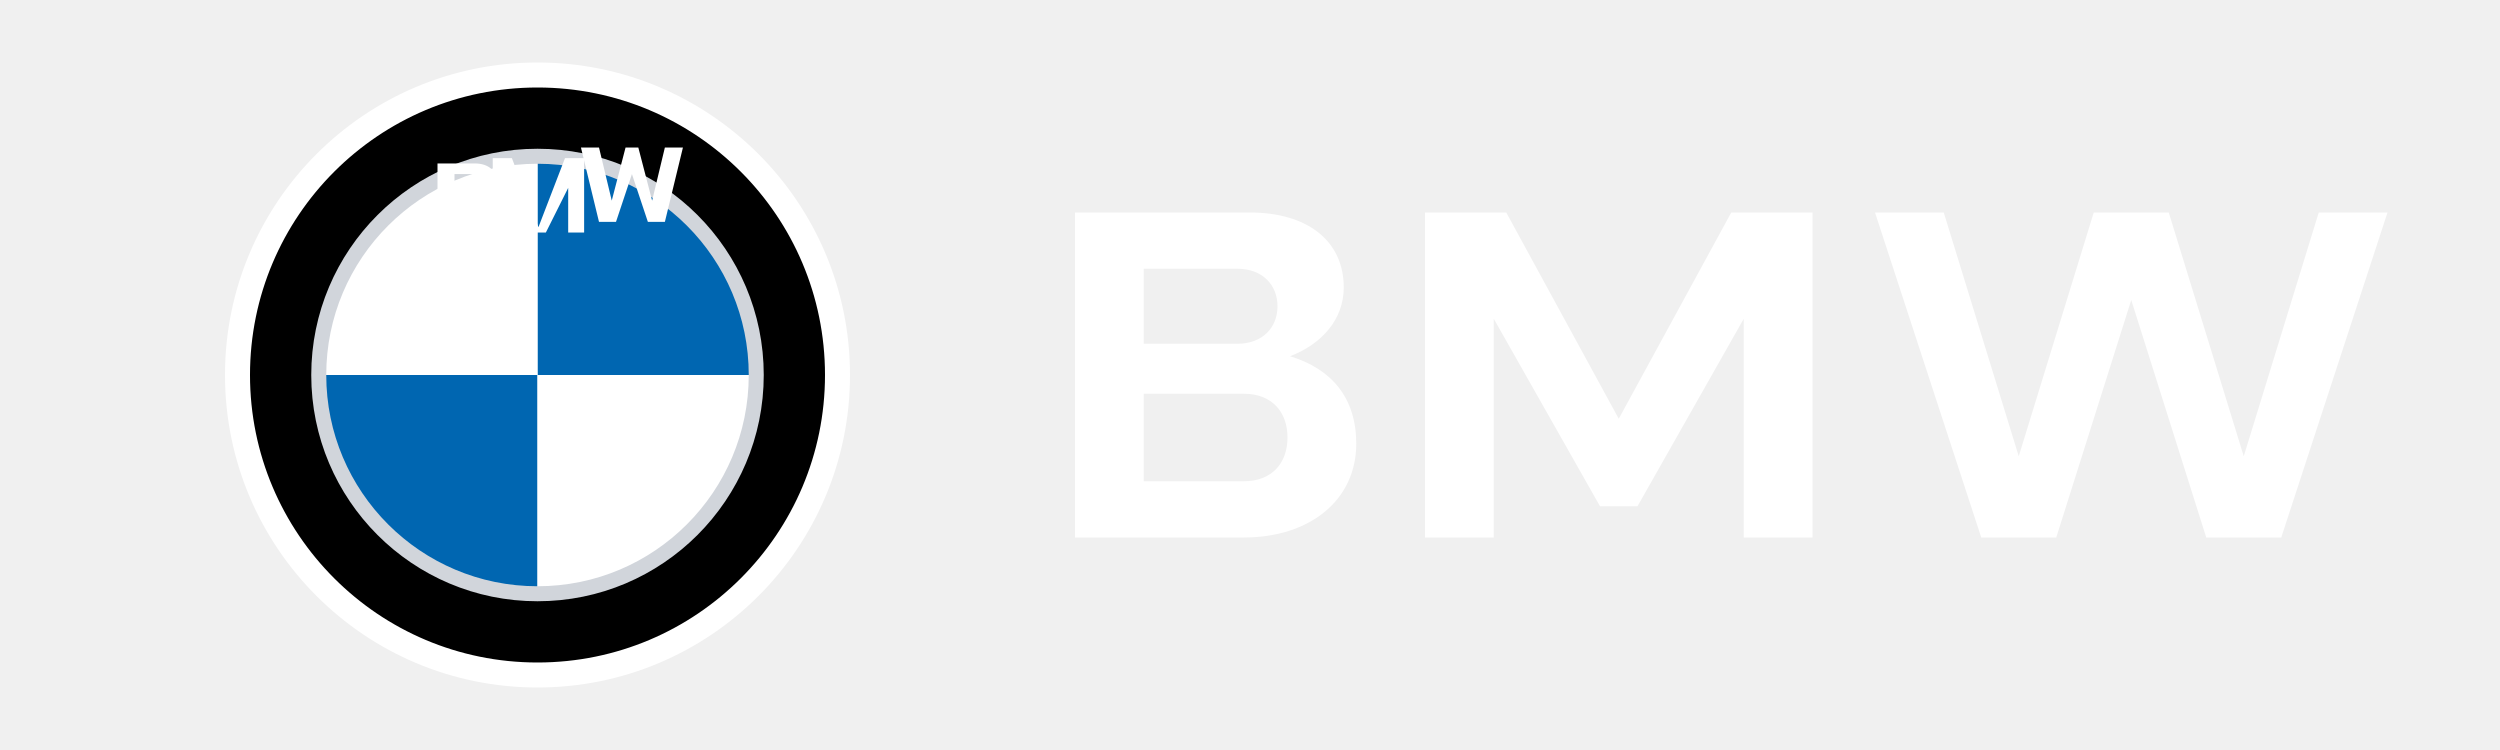
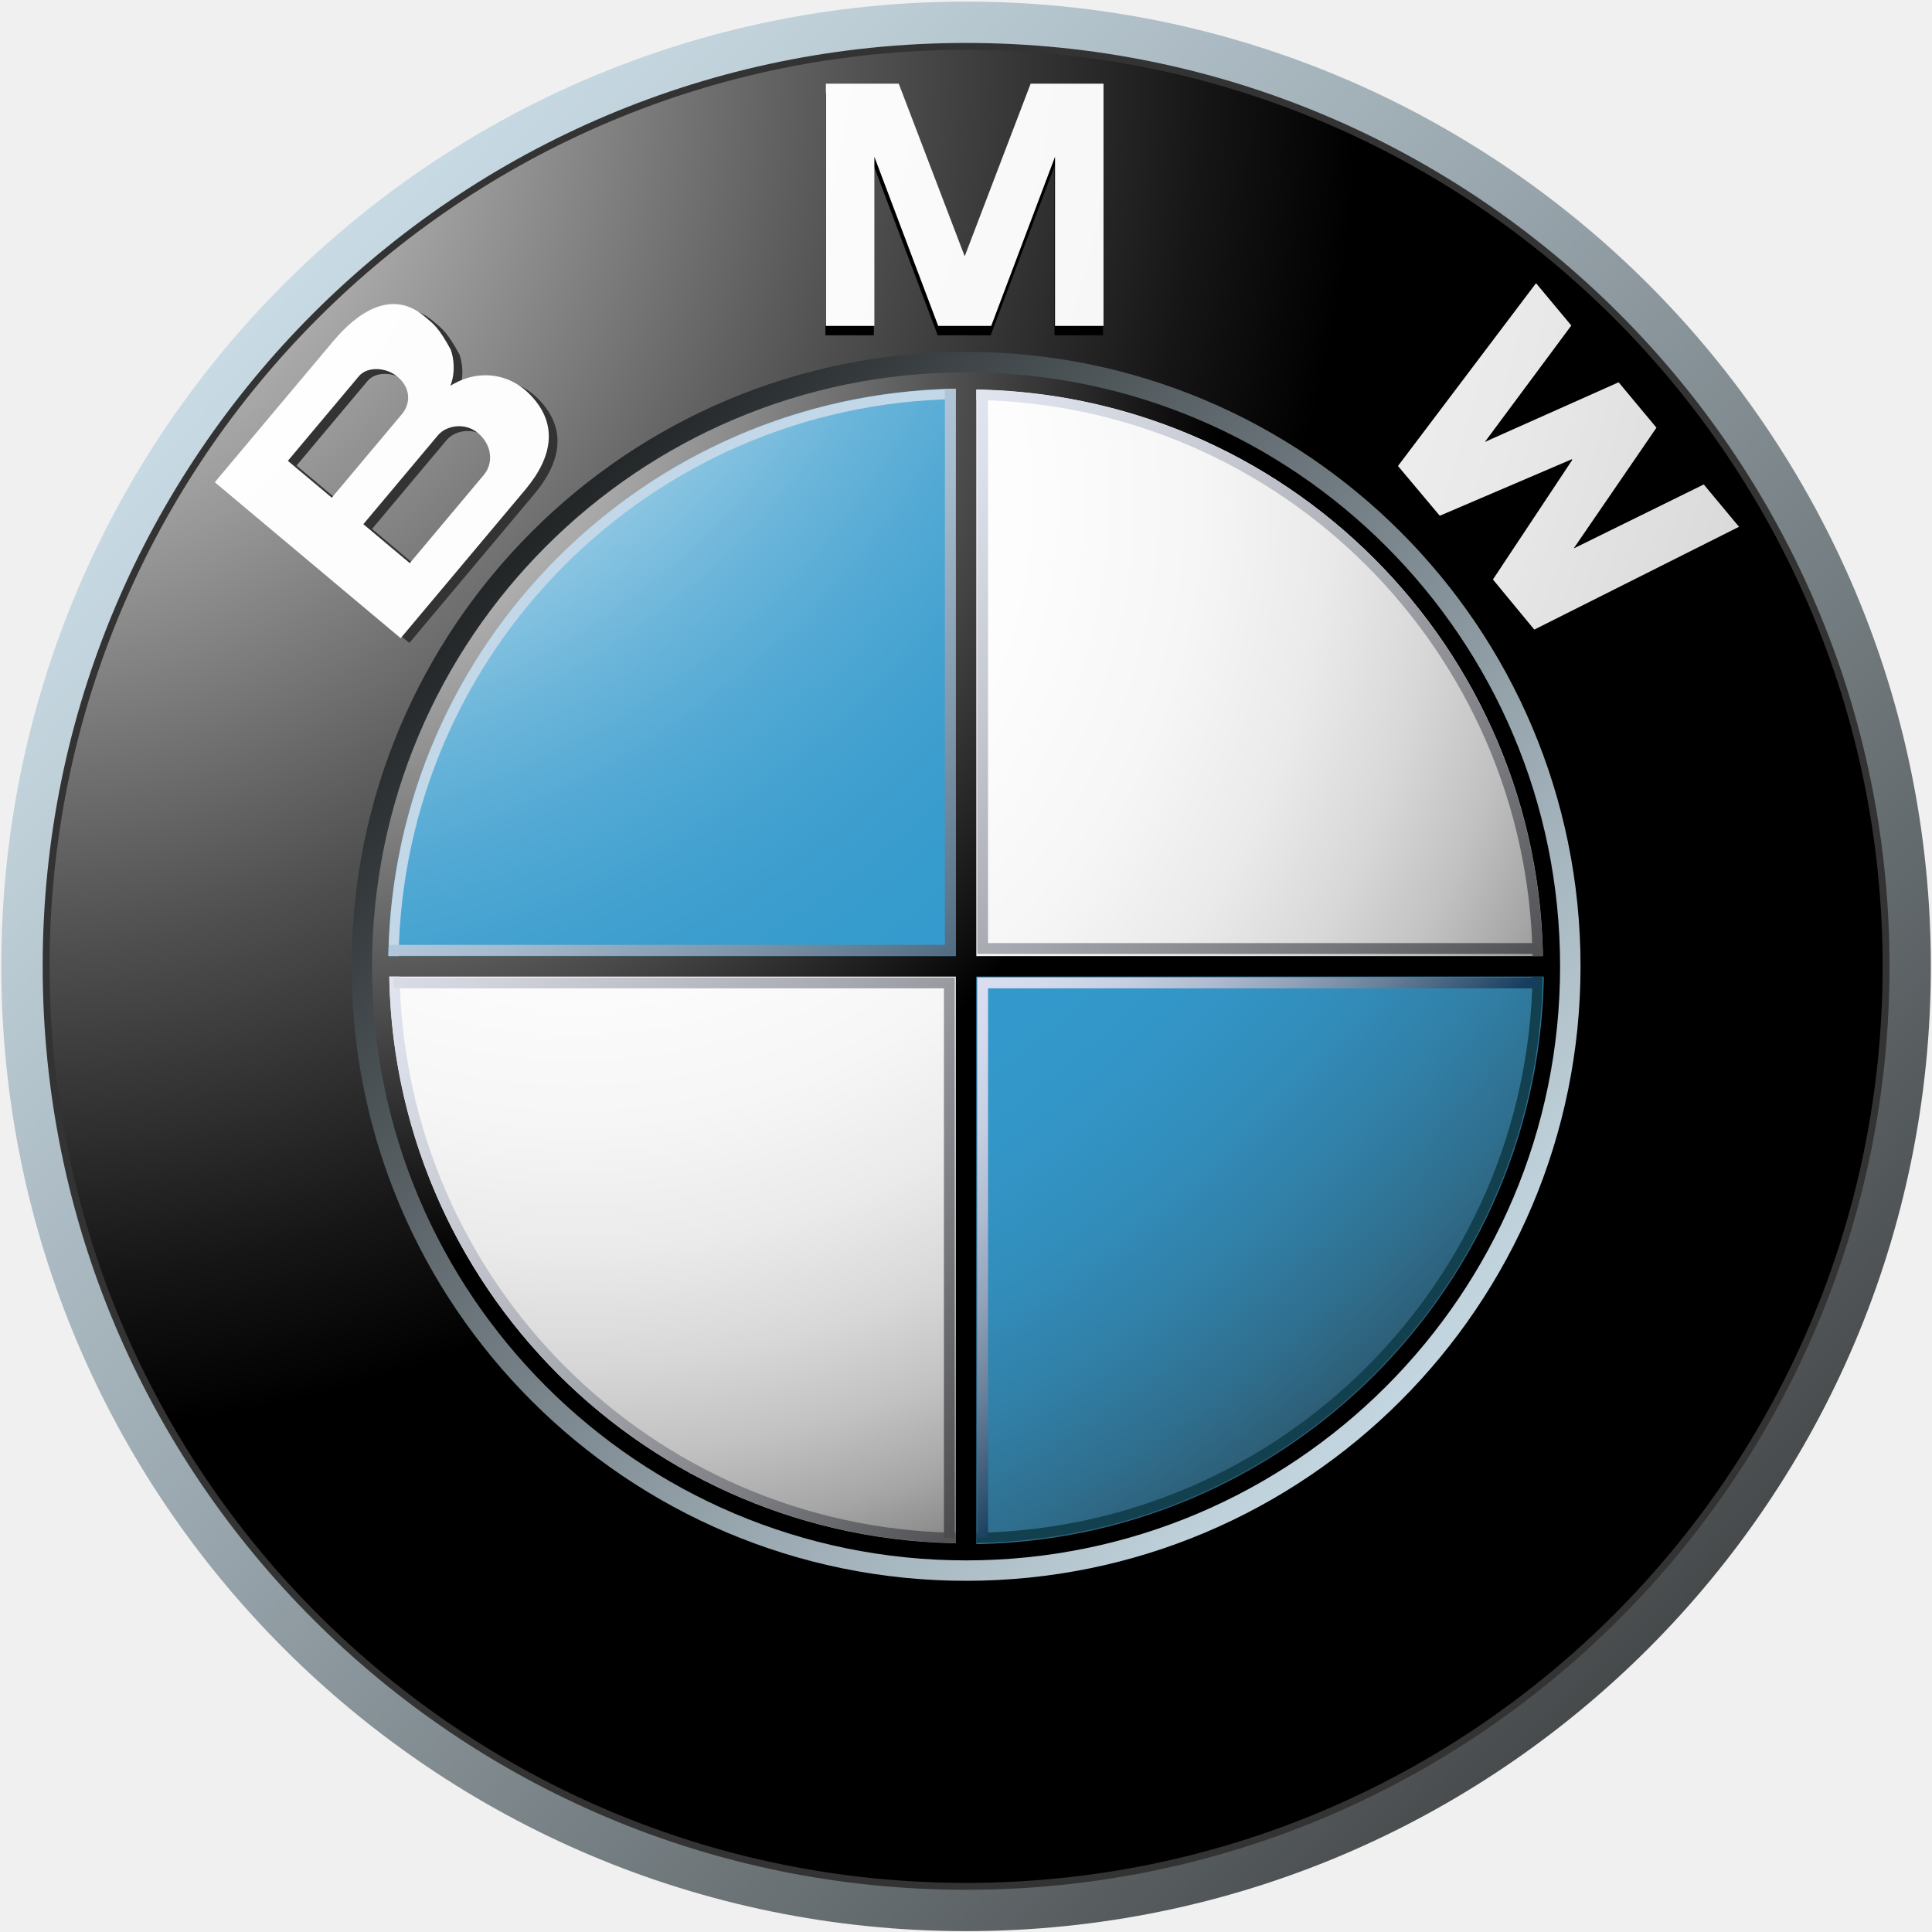
- <svg xmlns="http://www.w3.org/2000/svg" viewBox="0 0 200 60" fill="none">
-   <g transform="translate(18, 5)">
-     <circle cx="25" cy="25" r="24" fill="#000000" stroke="#FFFFFF" stroke-width="2" />
-     <circle cx="25" cy="25" r="17.5" fill="#FFFFFF" />
-     <path d="M25 7.5 A17.5 17.5 0 0 1 42.5 25 L25 25 Z" fill="#0066B1" />
-     <path d="M25 25 L7.5 25 A17.5 17.5 0 0 1 25 7.5 Z" fill="#FFFFFF" />
-     <path d="M25 25 L25 42.5 A17.5 17.5 0 0 1 7.5 25 Z" fill="#0066B1" />
-     <path d="M42.5 25 A17.5 17.5 0 0 1 25 42.5 L25 25 Z" fill="#FFFFFF" />
-     <circle cx="25" cy="25" r="17.5" fill="none" stroke="#D1D5DB" stroke-width="1.2" />
-     <path d="M16 11.5 H19.5 C20.8 11.5 21.6 12.2 21.6 13.3 C21.6 14.1 21.1 14.7 20.3 15 C21.3 15.3 21.9 16.1 21.9 17.2 C21.9 18.5 20.8 19.5 19.3 19.5 H16 V11.5 Z M17.6 14.5 H19 C19.6 14.5 20.1 14.1 20.1 13.5 C20.1 12.9 19.6 12.5 19 12.5 H17.6 V14.5 Z M17.6 18.5 H19.2 C19.9 18.5 20.4 18 20.4 17.3 C20.4 16.6 19.9 16.1 19.2 16.1 H17.6 V18.5 Z" fill="#FFFFFF" transform="scale(0.85) translate(4,-2)" />
-     <path d="M23 10 L25.5 16.5 L28 10 H29.8 V17 H28.3 V12.8 L26.2 17 H24.8 L22.7 12.8 V17 H21.2 V10 H23 Z" fill="#FFFFFF" transform="scale(0.85) translate(4,-1)" />
-     <path d="M29.5 10 L31.2 17 H32.8 L34.3 12.5 L35.8 17 H37.4 L39.1 10 H37.4 L36.2 15 L34.9 10 H33.7 L32.4 15 L31.2 10 H29.5 Z" fill="#FFFFFF" transform="scale(0.85) translate(4,-2)" />
-   </g>
-   <g fill="#FFFFFF" transform="translate(86, 17)">
-     <path d="M0 0 H14 C18.5 0 21.5 2.2 21.5 6 C21.5 8.5 19.8 10.5 17.2 11.5 C20.5 12.5 22.5 14.8 22.5 18.5 C22.5 23 18.8 26 13.5 26 H0 V0 Z M5.5 10.5 H13 C15 10.5 16.2 9.2 16.2 7.5 C16.2 5.8 15 4.5 13 4.5 H5.5 V10.5 Z M5.5 21.5 H13.5 C15.8 21.5 17 20 17 18 C17 16 15.8 14.5 13.5 14.5 H5.5 V21.5 Z" />
-     <path d="M28 0 H34.5 L43.5 16.5 L52.5 0 H59 V26 H53.5 V8.5 L45 23.5 H42 L33.5 8.5 V26 H28 V0 Z" />
-     <path d="M64 0 H69.5 L75.5 19.5 L81.5 0 H87.5 L93.5 19.5 L99.5 0 H105 L96.5 26 H90.5 L84.5 7 L78.5 26 H72.5 L64 0 Z" />
-   </g>
+ <svg xmlns="http://www.w3.org/2000/svg" xmlns:xlink="http://www.w3.org/1999/xlink" height="1015" viewBox="-.68 -.847 1015 1015" width="1015">
+   <linearGradient id="a" gradientUnits="userSpaceOnUse" x1="-74.197" x2="1001.25" y1="-54.648" y2="984.588">
+     <stop offset="0" stop-color="#dff4ff" />
+     <stop offset=".098" stop-color="#d6eaf5" />
+     <stop offset=".268" stop-color="#bfd0d9" />
+     <stop offset=".488" stop-color="#98a5ac" />
+     <stop offset=".747" stop-color="#646b6e" />
+     <stop offset="1" stop-color="#2b2b2b" />
+   </linearGradient>
+   <radialGradient id="b" cx="-6.317" cy="33.522" gradientUnits="userSpaceOnUse" r="720.108">
+     <stop offset="0" stop-color="#fff" />
+     <stop offset=".306" stop-color="#a8a8a8" />
+     <stop offset=".646" stop-color="#4f4f4f" />
+     <stop offset=".885" stop-color="#161616" />
+     <stop offset="1" />
+   </radialGradient>
+   <linearGradient id="c" gradientTransform="matrix(-1 0 0 -1 930.9756 1169.306)" gradientUnits="userSpaceOnUse" x1="54.041" x2="738.989" y1="304.847" y2="966.733">
+     <stop offset="0" stop-color="#dff4ff" />
+     <stop offset=".086" stop-color="#d6eaf5" />
+     <stop offset=".233" stop-color="#bed0d9" />
+     <stop offset=".424" stop-color="#96a4ac" />
+     <stop offset=".652" stop-color="#5f686d" />
+     <stop offset=".907" stop-color="#1a1d1e" />
+     <stop offset="1" />
+   </linearGradient>
+   <linearGradient id="d">
+     <stop offset="0" stop-color="#fff" />
+     <stop offset=".31" stop-color="#fdfdfd" />
+     <stop offset=".451" stop-color="#f6f6f6" />
+     <stop offset=".557" stop-color="#e9e9e9" />
+     <stop offset=".646" stop-color="#d7d7d7" />
+     <stop offset=".724" stop-color="#bfbfbf" />
+     <stop offset=".794" stop-color="#a2a2a2" />
+     <stop offset=".859" stop-color="#808080" />
+     <stop offset=".92" stop-color="#575757" />
+     <stop offset=".975" stop-color="#2b2b2b" />
+     <stop offset="1" stop-color="#141414" />
+   </linearGradient>
+   <radialGradient id="e" cx="-135.647" cy="-39.812" gradientUnits="userSpaceOnUse" r="1730.313" xlink:href="#d" />
+   <radialGradient id="f" cx="-135.723" cy="-39.812" gradientUnits="userSpaceOnUse" r="1730.461" xlink:href="#d" />
+   <radialGradient id="g" cx="-135.817" cy="-40.32" gradientUnits="userSpaceOnUse" r="1731.787" xlink:href="#d" />
+   <linearGradient id="h">
+     <stop offset="0" stop-color="#e6e6e6" />
+     <stop offset=".104" stop-color="#d6d6d6" />
+     <stop offset=".307" stop-color="#adadad" />
+     <stop offset=".588" stop-color="#6c6c6c" />
+     <stop offset=".933" stop-color="#121212" />
+     <stop offset="1" />
+   </linearGradient>
+   <radialGradient id="i" cx="174.253" cy="200.075" gradientUnits="userSpaceOnUse" r="466.718" xlink:href="#h" />
+   <radialGradient id="j" cx="301.906" cy="262.848" gradientUnits="userSpaceOnUse" r="678.742">
+     <stop offset="0" stop-color="#fff" />
+     <stop offset=".344" stop-color="#fdfdfd" />
+     <stop offset=".481" stop-color="#f6f6f6" />
+     <stop offset=".582" stop-color="#eaeaea" />
+     <stop offset=".665" stop-color="#d8d8d8" />
+     <stop offset=".737" stop-color="#c2c2c2" />
+     <stop offset=".802" stop-color="#a6a6a6" />
+     <stop offset=".86" stop-color="#848484" />
+     <stop offset=".913" stop-color="#5f5f5f" />
+     <stop offset=".949" stop-color="#404040" />
+     <stop offset=".957" stop-color="#404040" />
+     <stop offset="1" stop-color="#404040" />
+     <stop offset="1" />
+   </radialGradient>
+   <linearGradient id="k">
+     <stop offset=".169" stop-color="#fff" />
+     <stop offset=".196" stop-color="#e0eff7" />
+     <stop offset=".241" stop-color="#b2d9ec" />
+     <stop offset=".287" stop-color="#8bc5e2" />
+     <stop offset=".335" stop-color="#6bb5da" />
+     <stop offset=".384" stop-color="#52a9d4" />
+     <stop offset=".436" stop-color="#41a0cf" />
+     <stop offset=".491" stop-color="#369bcd" />
+     <stop offset=".556" stop-color="#39c" />
+     <stop offset=".606" stop-color="#3396c8" />
+     <stop offset=".655" stop-color="#328ebc" />
+     <stop offset=".705" stop-color="#3180a8" />
+     <stop offset=".754" stop-color="#2f6d8c" />
+     <stop offset=".803" stop-color="#2d5468" />
+     <stop offset=".851" stop-color="#2a373d" />
+     <stop offset=".871" stop-color="#292929" />
+   </linearGradient>
+   <radialGradient id="l" cx="102.618" cy="5.56" gradientUnits="userSpaceOnUse" r="1202.06" xlink:href="#k" />
+   <radialGradient id="m" cx="102.618" cy="5.551" gradientUnits="userSpaceOnUse" r="1202.037" xlink:href="#k" />
+   <radialGradient id="n" cx="180.627" cy="205.954" gradientUnits="userSpaceOnUse" r="457.773" xlink:href="#h" />
+   <linearGradient id="o">
+     <stop offset="0" stop-color="#f0f4ff" />
+     <stop offset=".109" stop-color="#ebeff9" />
+     <stop offset=".247" stop-color="#dce0ea" />
+     <stop offset=".403" stop-color="#c4c7cf" />
+     <stop offset=".57" stop-color="#a2a4ab" />
+     <stop offset=".747" stop-color="#76777c" />
+     <stop offset=".929" stop-color="#414243" />
+     <stop offset="1" stop-color="#2b2b2b" />
+   </linearGradient>
+   <linearGradient id="p" gradientUnits="userSpaceOnUse" x1="446.835" x2="893.254" xlink:href="#o" y1="91.655" y2="523.042" />
+   <linearGradient id="q" gradientUnits="userSpaceOnUse" x1="84.488" x2="530.914" xlink:href="#o" y1="455.87" y2="887.265" />
+   <linearGradient id="r" gradientUnits="userSpaceOnUse" x1="300.459" x2="531.948" y1="302.041" y2="525.736">
+     <stop offset="0" stop-color="#c2d7e8" />
+     <stop offset=".134" stop-color="#bacfe1" />
+     <stop offset=".343" stop-color="#a4bacd" />
+     <stop offset=".6" stop-color="#8098ac" />
+     <stop offset=".894" stop-color="#4e697f" />
+     <stop offset="1" stop-color="#3a566d" />
+   </linearGradient>
+   <linearGradient id="s" gradientUnits="userSpaceOnUse" x1="184.524" x2="626.457" y1="356.854" y2="783.908">
+     <stop offset="0" stop-color="#f0f4ff" />
+     <stop offset=".097" stop-color="#e8ebf6" />
+     <stop offset=".257" stop-color="#d1d4dd" />
+     <stop offset=".459" stop-color="#abaeb5" />
+     <stop offset=".695" stop-color="#78797d" />
+     <stop offset=".958" stop-color="#363637" />
+     <stop offset="1" stop-color="#2b2b2b" />
+   </linearGradient>
+   <linearGradient id="t" gradientUnits="userSpaceOnUse" x1="510.257" x2="665.275" y1="515.267" y2="665.066">
+     <stop offset="0" stop-color="#d9def0" />
+     <stop offset=".123" stop-color="#d4daec" />
+     <stop offset=".263" stop-color="#c7cfe2" />
+     <stop offset=".411" stop-color="#b0bcd1" />
+     <stop offset=".566" stop-color="#90a1b8" />
+     <stop offset=".725" stop-color="#677f99" />
+     <stop offset=".885" stop-color="#355674" />
+     <stop offset=".972" stop-color="#173d5d" />
+   </linearGradient>
+   <linearGradient id="u" gradientUnits="userSpaceOnUse" x1="351.678" x2="793.132" xlink:href="#o" y1="194.776" y2="621.366" />
+   <path d="m506.86 0c-279.92 0-506.86 226.918-506.86 506.848 0 279.926 226.94 506.848 506.86 506.848 279.94 0 506.857-226.922 506.857-506.848.001-279.93-226.916-506.848-506.857-506.848zm0 988.352c-265.939 0-481.495-215.574-481.495-481.504 0-265.927 215.556-481.512 481.495-481.512 265.937 0 481.511 215.584 481.511 481.512 0 265.93-215.574 481.504-481.511 481.504z" fill="url(#a)" />
+   <path d="m992.003 506.848c0 267.914-217.227 485.133-485.143 485.133-267.919 0-485.123-217.219-485.123-485.133 0-267.929 217.204-485.133 485.123-485.133 267.916 0 485.143 217.204 485.143 485.133z" fill="#333" />
+   <path d="m988.371 506.848c0 265.93-215.574 481.504-481.511 481.504-265.939 0-481.495-215.574-481.495-481.504 0-265.927 215.556-481.512 481.495-481.512 265.937 0 481.511 215.585 481.511 481.512z" fill="url(#b)" />
+   <path d="m829.676 506.848c0 178.28-144.53 322.803-322.815 322.803-178.289 0-322.819-144.522-322.819-322.803 0-178.289 144.53-322.816 322.819-322.816 178.285 0 322.815 144.528 322.815 322.816z" fill="url(#c)" />
+   <polygon points="519.79 175.308 553.324 86.431 553.324 175.308 578.792 175.308 578.792 48.021 540.518 48.021 505.704 139.157 506.035 139.157 471.223 48.021 432.947 48.021 432.947 175.308 458.416 175.308 458.416 86.431 491.949 175.308" />
+   <polygon points="869.313 232.384 825.798 295.831 894.146 262.216 912.684 284.447 805.115 338.459 783.379 312.144 825.077 249.275 824.83 248.965 755.473 278.651 733.489 252.513 806.021 156.469 824.563 178.712 779.146 239.871 849.433 208.522" />
+   <path d="m281.427 208.068c-10.251-9.951-26.069-12.951-40.939-3.733 2.847-7.363 1.691-14.858.186-19.015-6.414-11.662-8.662-13.137-13.899-17.561-17.097-14.324-35.082-2.093-47.93 13.219l-62.116 74.028 97.651 81.925 65.5-78.047c14.971-17.838 17.282-35.523 1.547-50.816zm-126.321 35.7l37.311-44.464c4.33-5.146 14.106-4.94 20.375.341 6.908 5.795 6.928 14.002 2.289 19.54l-36.896 43.95zm102.934 7.393l-38.896 46.353-24.355-20.47 39.185-46.711c4.434-5.281 14.313-6.817 20.974-1.229 7.505 6.312 8.247 15.912 3.092 22.057z" fill="#333" />
+   <polygon fill="url(#e)" points="520.06 170.39 553.592 81.515 553.592 170.39 579.063 170.39 579.063 43.103 540.784 43.103 505.973 134.236 506.303 134.236 471.491 43.103 433.212 43.103 433.212 170.39 458.683 170.39 458.683 81.515 492.218 170.39" />
+   <polygon fill="url(#f)" points="869.563 223.844 826.067 287.293 894.413 253.667 912.934 275.909 805.38 329.921 783.645 303.596 825.345 240.735 825.1 240.416 755.72 270.114 733.759 243.963 806.291 147.93 824.83 170.164 779.419 231.322 849.68 199.985" />
+   <path d="m276.868 205.563c-10.23-9.951-26.069-12.953-40.916-3.743 2.824-7.364 1.67-14.86.166-18.996-6.415-11.682-8.642-13.137-13.923-17.57-17.096-14.333-35.059-2.095-47.887 13.231l-62.139 74.016 97.653 81.926 65.499-78.059c14.953-17.839 17.282-35.512 1.547-50.805zm-126.317 35.698l37.307-44.453c4.312-5.155 14.086-4.949 20.376.319 6.909 5.806 6.93 14.023 2.268 19.54l-36.873 43.959zm102.952 7.393l-38.896 46.352-24.398-20.47 39.207-46.721c4.433-5.269 14.291-6.806 20.953-1.216 7.547 6.32 8.29 15.9 3.134 22.055z" fill="url(#g)" />
+   <path d="m194.788 506.852c0-172.358 139.724-312.082 312.073-312.082 172.367 0 312.072 139.724 312.072 312.082 0 172.351-139.705 312.071-312.072 312.071-172.35 0-312.073-139.72-312.073-312.071z" fill="url(#i)" />
+   <path d="m203.759 506.852c0-167.399 135.702-303.112 303.102-303.112s303.12 135.712 303.12 303.112c0 167.401-135.721 303.113-303.12 303.113s-303.102-135.712-303.102-303.113z" fill="url(#j)" />
+   <path d="m203.284 506.852h303.576v-303.575c-167.669 0-303.576 135.908-303.576 303.575z" fill="url(#l)" />
+   <path d="m506.86 506.852v303.579c167.667 0 303.576-135.933 303.576-303.579z" fill="url(#m)" />
+   <polygon fill="url(#n)" points="812.95 501.458 512.242 501.458 512.242 200.75 501.476 200.75 501.476 501.458 200.768 501.458 200.768 512.225 501.476 512.225 501.476 812.942 512.242 812.942 512.242 512.225 812.95 512.225" />
+   <path d="m512.242 209.267c160.141 2.848 289.366 132.062 292.232 292.191h5.36c-2.863-163.099-134.482-294.736-297.593-297.583v5.392z" fill="url(#p)" />
+   <path d="m208.729 501.418c2.845-160.347 132.256-289.747 292.604-292.604v-5.383c-163.336 2.856-295.12 134.669-297.987 297.986h5.383z" fill="#c2d7e8" />
+   <path d="m501.476 804.433c-160.139-2.844-289.364-132.069-292.211-292.208h-5.381c2.866 163.108 134.484 294.75 297.593 297.594v-5.386z" fill="url(#q)" />
+   <path d="m804.475 512.225c-2.866 160.139-132.092 289.364-292.232 292.208v5.386c163.11-2.844 294.747-134.485 297.593-297.594z" fill="#12404f" />
+   <polygon fill="url(#r)" points="495.724 203.432 495.724 495.551 203.614 495.551 203.614 501.315 495.724 501.315 501.476 501.315 501.476 495.551 501.476 203.432" />
+   <polygon fill="url(#s)" points="495.229 806.995 495.229 518.391 206.029 518.391 206.029 512.7 495.229 512.7 500.92 512.7 500.92 518.391 500.92 806.995" />
+   <polygon fill="url(#t)" points="518.409 806.995 518.409 518.391 807.011 518.391 807.011 512.7 518.409 512.7 512.737 512.7 512.737 518.391 512.737 806.995" />
+   <polygon fill="url(#u)" points="518.409 206.011 518.409 494.613 807.011 494.613 807.011 500.295 518.409 500.295 512.737 500.295 512.737 494.613 512.737 206.011" />
</svg>
